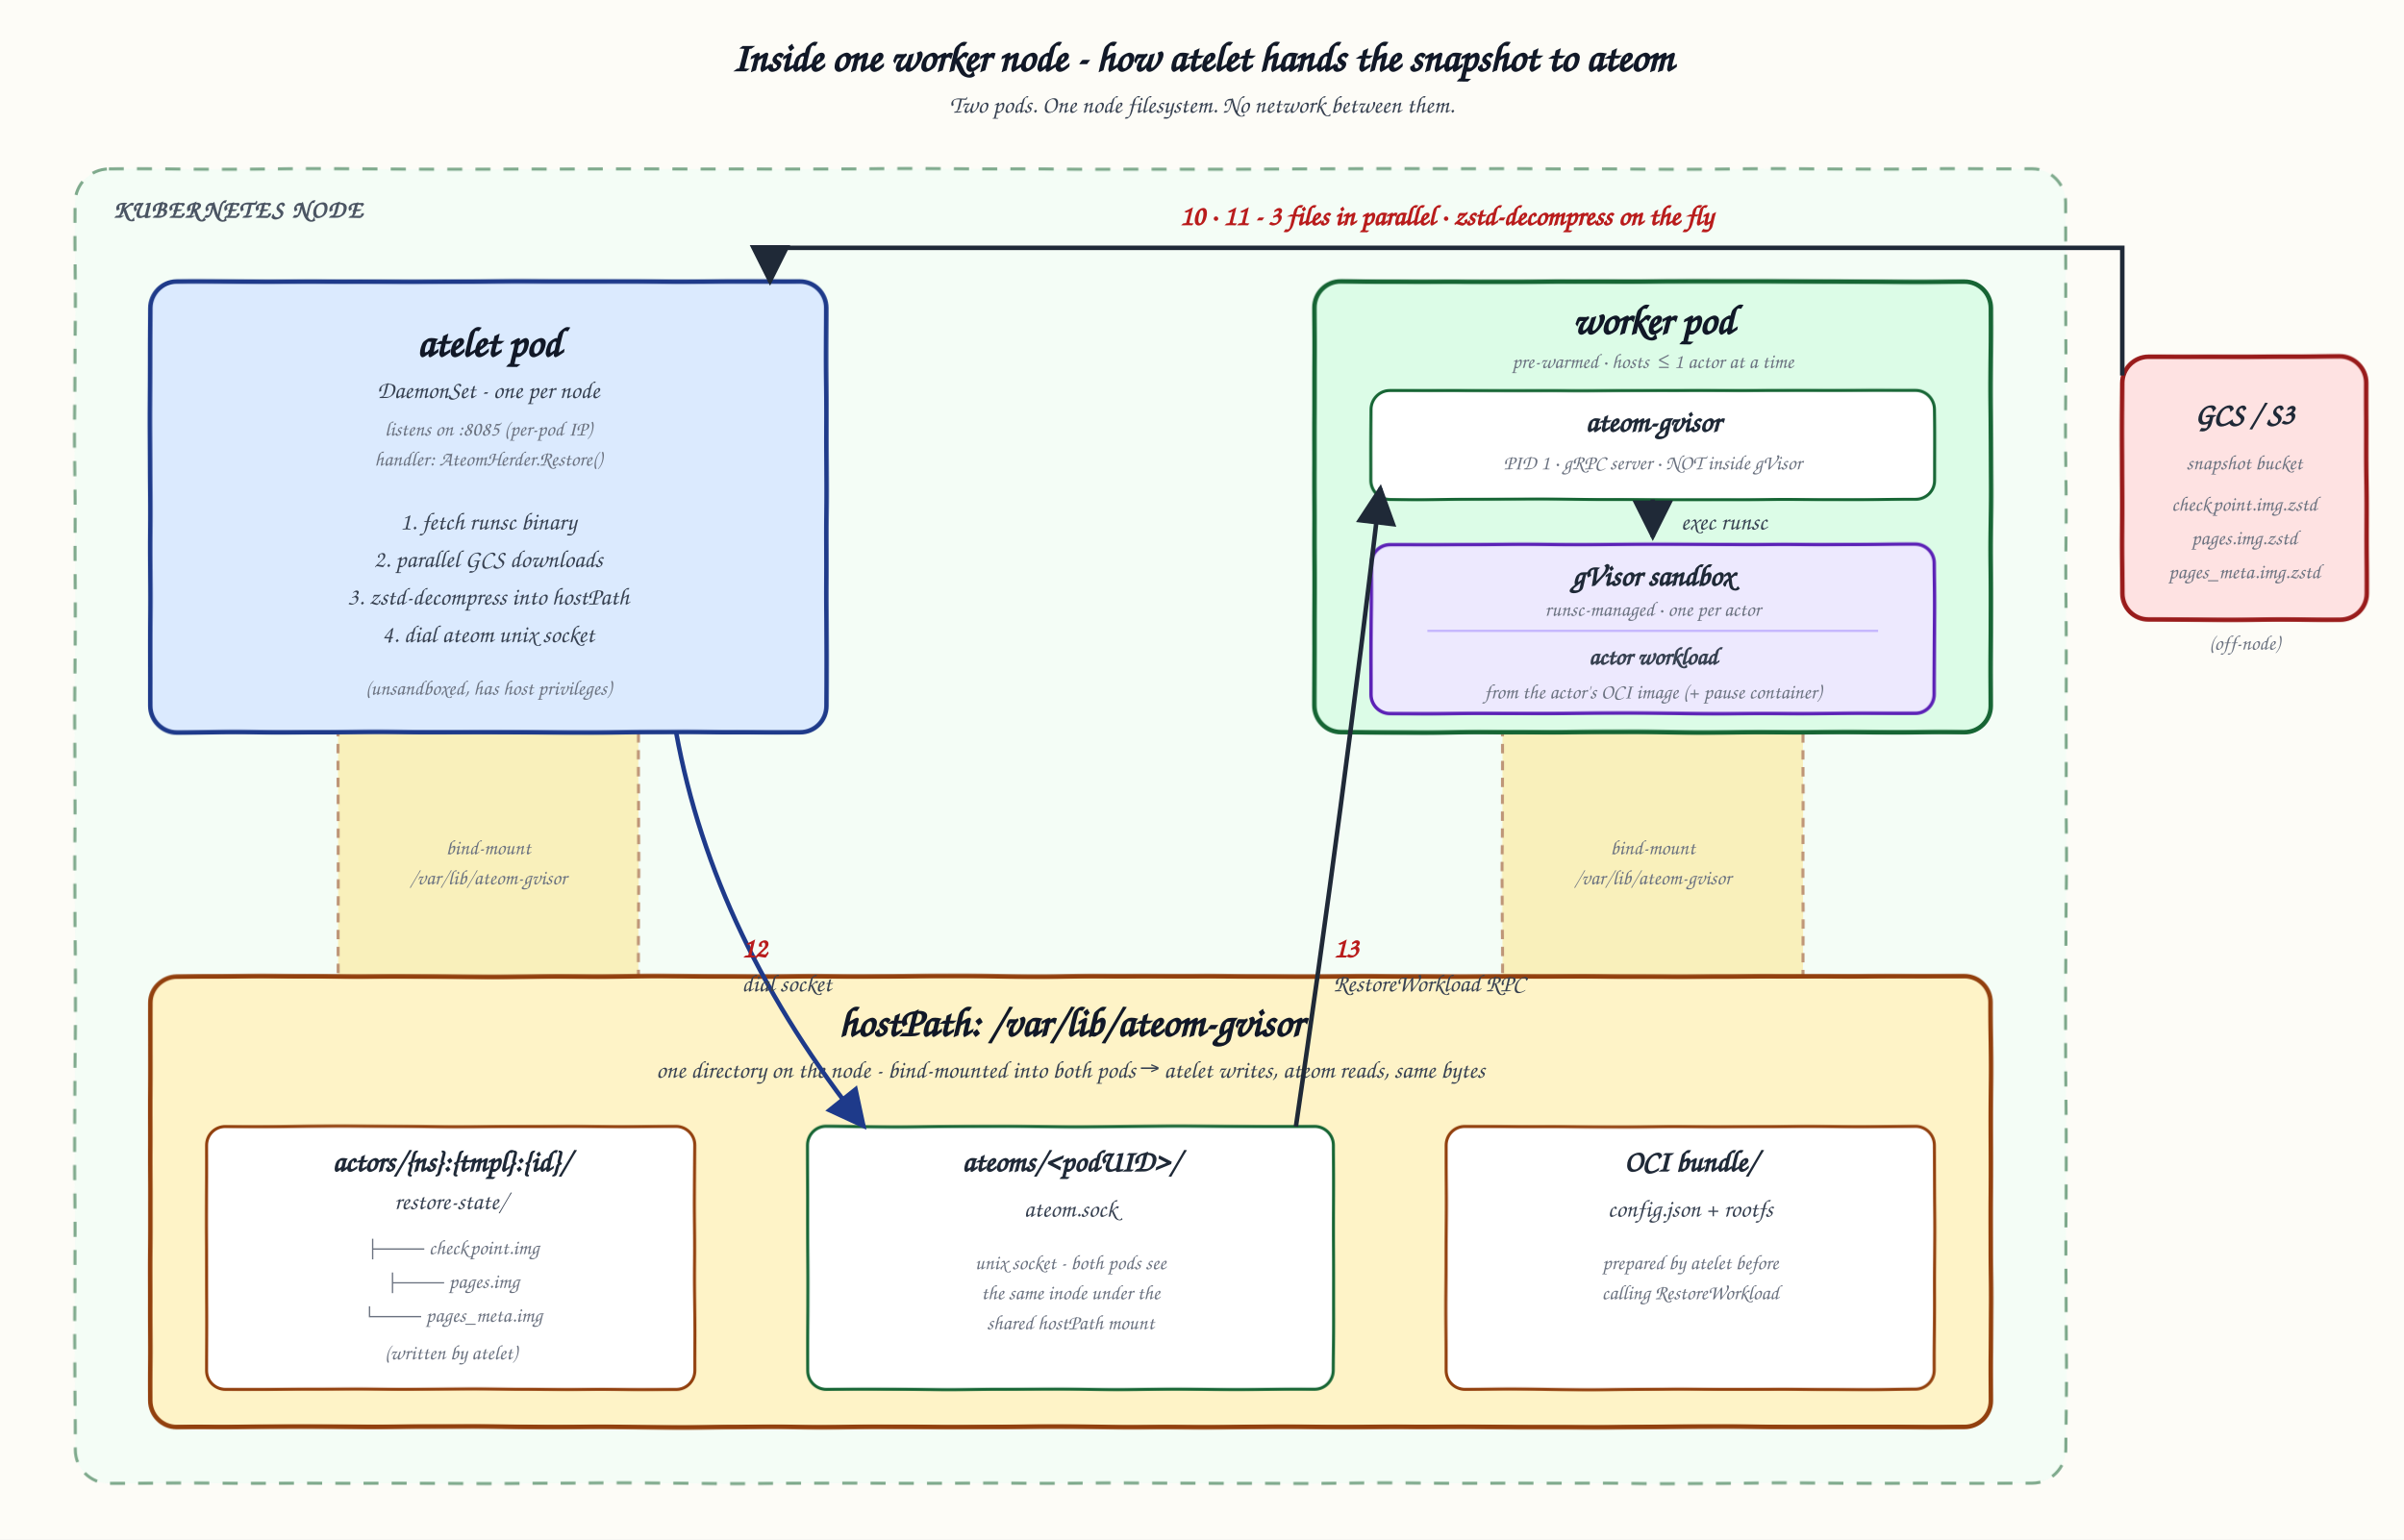
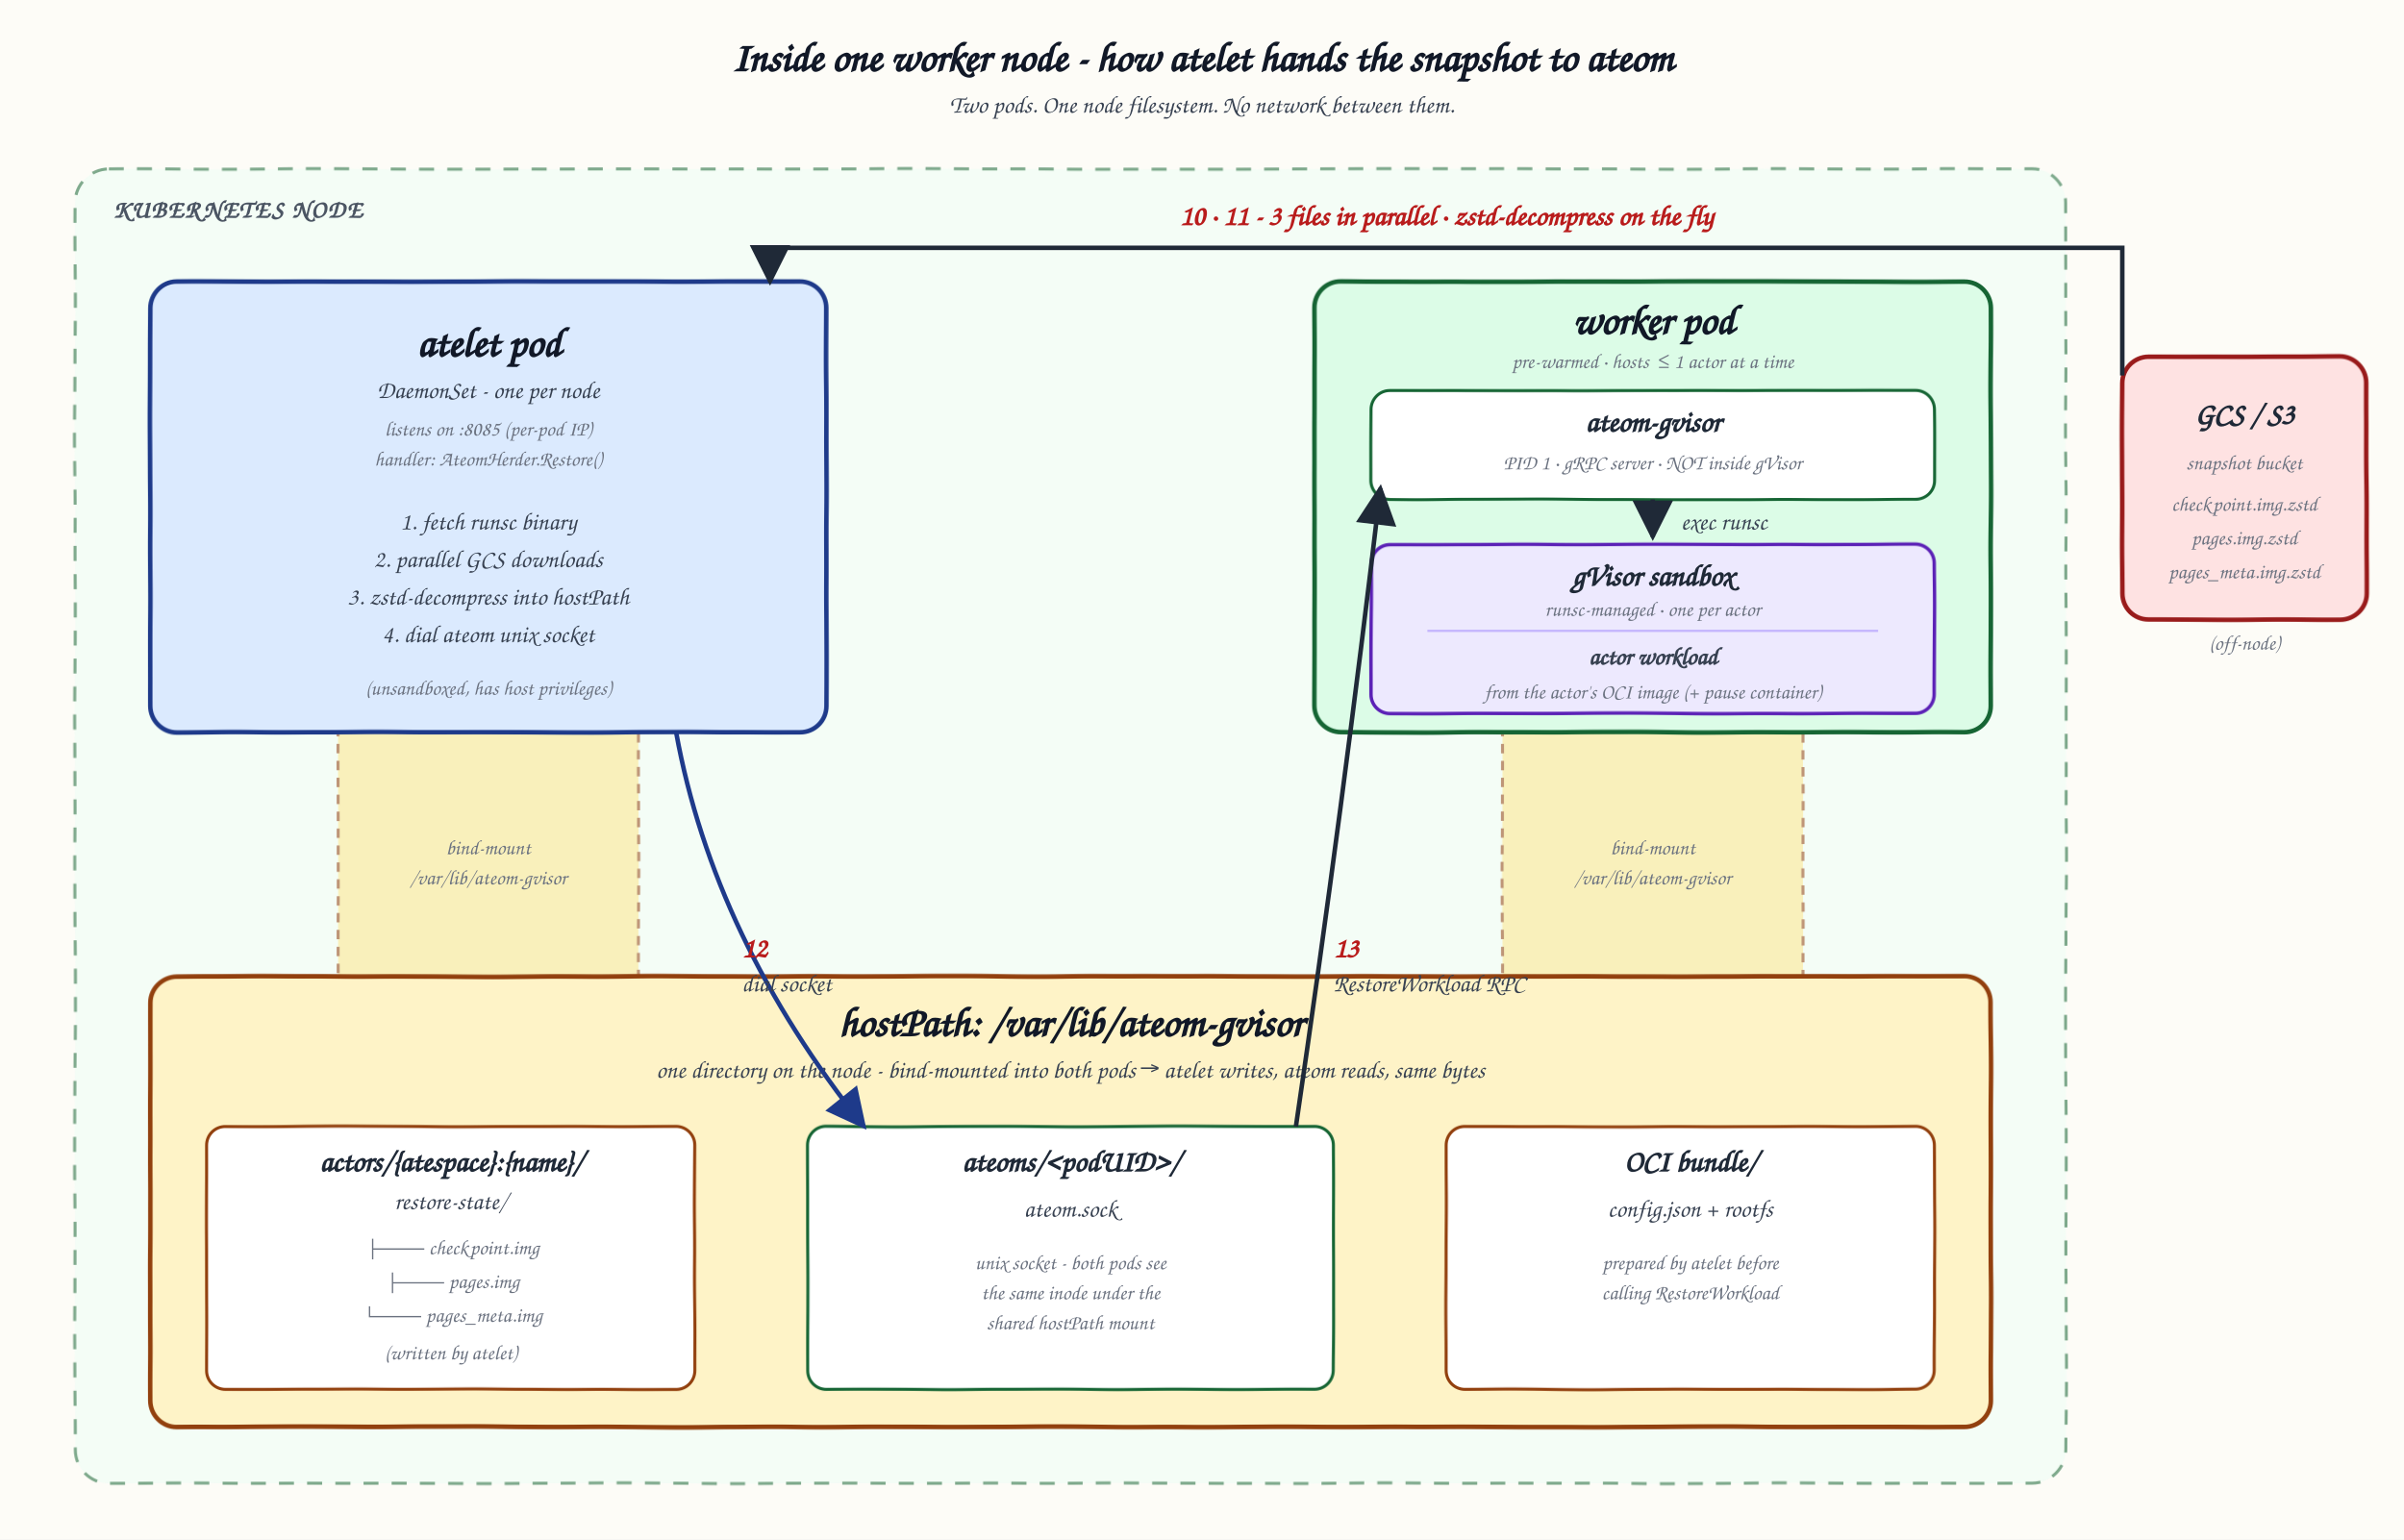
<svg xmlns="http://www.w3.org/2000/svg" viewBox="0 0 1280 820" role="img" aria-labelledby="title desc" font-family="'Comic Sans MS', 'Patrick Hand', 'Caveat', cursive, system-ui, sans-serif">
  <defs>
    <filter id="sketch" x="-2%" y="-2%" width="104%" height="104%">
      <feTurbulence type="fractalNoise" baseFrequency="0.018" numOctaves="2" seed="9" result="noise" />
      <feDisplacementMap in="SourceGraphic" in2="noise" scale="0.8" />
    </filter>
    <filter id="sketch-region" x="-2%" y="-2%" width="104%" height="104%">
      <feTurbulence type="fractalNoise" baseFrequency="0.014" numOctaves="2" seed="21" result="noise" />
      <feDisplacementMap in="SourceGraphic" in2="noise" scale="1.0" />
    </filter>
    <marker id="arrow" viewBox="0 0 10 10" refX="9" refY="5" markerWidth="9" markerHeight="9" orient="auto-start-reverse">
      <path d="M 0 0 L 10 5 L 0 10 z" fill="#1f2937" />
    </marker>
    <marker id="arrow-blue" viewBox="0 0 10 10" refX="9" refY="5" markerWidth="9" markerHeight="9" orient="auto-start-reverse">
      <path d="M 0 0 L 10 5 L 0 10 z" fill="#1e3a8a" />
    </marker>
    <style>
      .box-pod   { fill: #dcfce7; stroke: #166534; stroke-width: 2.4; }
      .box-cp    { fill: #dbeafe; stroke: #1e3a8a; stroke-width: 2.4; }
      .box-st    { fill: #fee2e2; stroke: #991b1b; stroke-width: 2.4; }
      .box-host  { fill: #fef3c7; stroke: #92400e; stroke-width: 2.4; }
      .box-file  { fill: #ffffff; stroke: #92400e; stroke-width: 1.6; }
      .box-sock  { fill: #ffffff; stroke: #166534; stroke-width: 1.6; }
      .box-gvis  { fill: #ffffff; stroke: #166534; stroke-width: 1.6; }
      .box-note  { fill: #fef9c3; stroke: #a16207; stroke-width: 2.4; }

      .label-big   { font-size: 22px; font-weight: 700; fill: #111827; }
      .label-med   { font-size: 16px; font-weight: 700; fill: #1f2937; }
      .label-sm    { font-size: 13px; fill: #374151; }
      .label-tiny  { font-size: 11px; fill: #6b7280; }
      .region-tag  { font-size: 13px; font-weight: 700; fill: #4b5563; letter-spacing: 0.08em; }

      .conn      { fill: none; stroke: #1f2937; stroke-width: 2.4; marker-end: url(#arrow); }
      .conn-blue { fill: none; stroke: #1e3a8a; stroke-width: 2.4; marker-end: url(#arrow-blue); }
      .mount     { fill: #fde68a; stroke: #92400e; stroke-width: 1.6; stroke-dasharray: 5 4; opacity: 0.55; }
      .annot     { font-size: 13px; fill: #374151; font-style: italic; }
      .step      { font-size: 15px; font-weight: 700; fill: #b91c1c; }
    </style>
  </defs>
  <rect width="1280" height="820" fill="#fdfcf7" />
  <text x="640" y="38" text-anchor="middle" class="label-big">Inside one worker node - how atelet hands the snapshot to ateom</text>
  <text x="640" y="60" text-anchor="middle" class="annot">Two pods. One node filesystem. No network between them.</text>
  <g filter="url(#sketch-region)" opacity="0.55">
    <rect x="40" y="90" width="1060" height="700" rx="18" fill="#ecfdf5" stroke="#166534" stroke-width="1.6" stroke-dasharray="8 7" />
  </g>
  <text x="60" y="116" class="region-tag">KUBERNETES NODE</text>
  <g filter="url(#sketch)">
    <rect x="180" y="380" width="160" height="150" rx="6" class="mount" />
    <rect x="800" y="380" width="160" height="150" rx="6" class="mount" />
  </g>
  <text x="260" y="455" text-anchor="middle" class="label-tiny" fill="#92400e">bind-mount</text>
  <text x="260" y="471" text-anchor="middle" class="label-tiny" fill="#92400e">/var/lib/ateom-gvisor</text>
  <text x="880" y="455" text-anchor="middle" class="label-tiny" fill="#92400e">bind-mount</text>
  <text x="880" y="471" text-anchor="middle" class="label-tiny" fill="#92400e">/var/lib/ateom-gvisor</text>
  <g filter="url(#sketch)">
    <rect x="80" y="150" width="360" height="240" rx="14" class="box-cp" />
  </g>
  <text x="260" y="190" text-anchor="middle" class="label-big">atelet pod</text>
  <text x="260" y="212" text-anchor="middle" class="label-sm">DaemonSet - one per node</text>
  <text x="260" y="232" text-anchor="middle" class="label-tiny">listens on :8085 (per-pod IP)</text>
  <text x="260" y="248" text-anchor="middle" class="label-tiny">handler: AteomHerder.Restore()</text>
  <text x="260" y="282" text-anchor="middle" class="label-sm">1. fetch runsc binary</text>
  <text x="260" y="302" text-anchor="middle" class="label-sm">2. parallel GCS downloads</text>
  <text x="260" y="322" text-anchor="middle" class="label-sm">3. zstd-decompress into hostPath</text>
  <text x="260" y="342" text-anchor="middle" class="label-sm">4. dial ateom unix socket</text>
  <text x="260" y="370" text-anchor="middle" class="label-tiny" fill="#6b7280">(unsandboxed, has host privileges)</text>
  <g filter="url(#sketch)">
    <rect x="700" y="150" width="360" height="240" rx="14" class="box-pod" />
  </g>
  <text x="880" y="178" text-anchor="middle" class="label-big">worker pod</text>
  <text x="880" y="196" text-anchor="middle" class="label-tiny">pre-warmed · hosts ≤1 actor at a time</text>
  <g filter="url(#sketch)">
    <rect x="730" y="208" width="300" height="58" rx="10" class="box-gvis" />
  </g>
  <text x="880" y="230" text-anchor="middle" class="label-med">ateom-gvisor</text>
  <text x="880" y="250" text-anchor="middle" class="label-tiny">PID 1 · gRPC server · NOT inside gVisor</text>
  <path d="M 880 266 L 880 286" class="conn" stroke="#5b21b6" />
  <text x="895" y="282" class="annot" fill="#5b21b6">exec runsc</text>
  <g filter="url(#sketch)">
    <rect x="730" y="290" width="300" height="90" rx="10" fill="#ede9fe" stroke="#5b21b6" stroke-width="1.8" />
  </g>
  <text x="880" y="312" text-anchor="middle" class="label-med" fill="#5b21b6">gVisor sandbox</text>
  <text x="880" y="328" text-anchor="middle" class="label-tiny" fill="#5b21b6">runsc-managed · one per actor</text>
  <line x1="760" y1="336" x2="1000" y2="336" stroke="#c4b5fd" stroke-width="1.2" />
  <text x="880" y="354" text-anchor="middle" class="label-sm" font-weight="700">actor workload</text>
  <text x="880" y="372" text-anchor="middle" class="label-tiny">from the actor's OCI image (+ pause container)</text>
  <g filter="url(#sketch)">
    <rect x="1130" y="190" width="130" height="140" rx="14" class="box-st" />
  </g>
  <text x="1195" y="226" text-anchor="middle" class="label-med">GCS / S3</text>
  <text x="1195" y="250" text-anchor="middle" class="label-tiny">snapshot bucket</text>
  <text x="1195" y="272" text-anchor="middle" class="label-tiny">checkpoint.img.zstd</text>
  <text x="1195" y="290" text-anchor="middle" class="label-tiny">pages.img.zstd</text>
  <text x="1195" y="308" text-anchor="middle" class="label-tiny">pages_meta.img.zstd</text>
  <text x="1195" y="346" text-anchor="middle" class="label-tiny" fill="#991b1b">(off-node)</text>
  <g filter="url(#sketch)">
    <rect x="80" y="520" width="980" height="240" rx="14" class="box-host" />
  </g>
  <text x="570" y="552" text-anchor="middle" class="label-big">hostPath: /var/lib/ateom-gvisor</text>
  <text x="570" y="574" text-anchor="middle" class="annot">one directory on the node - bind-mounted into both pods → atelet writes, ateom reads, same bytes</text>
  <g filter="url(#sketch)">
    <rect x="110" y="600" width="260" height="140" rx="10" class="box-file" />
  </g>
-   <text x="240" y="624" text-anchor="middle" class="label-med">actors/{ns}:{tmpl}:{id}/</text>
+   <text x="240" y="624" text-anchor="middle" class="label-med">actors/{atespace}:{name}/</text>
  <text x="240" y="644" text-anchor="middle" class="label-sm">restore-state/</text>
  <text x="240" y="668" text-anchor="middle" class="label-tiny">├── checkpoint.img</text>
  <text x="240" y="686" text-anchor="middle" class="label-tiny">├── pages.img</text>
  <text x="240" y="704" text-anchor="middle" class="label-tiny">└── pages_meta.img</text>
  <text x="240" y="724" text-anchor="middle" class="label-tiny" fill="#6b7280">(written by atelet)</text>
  <g filter="url(#sketch)">
    <rect x="430" y="600" width="280" height="140" rx="10" class="box-sock" />
  </g>
  <text x="570" y="624" text-anchor="middle" class="label-med">ateoms/&lt;podUID&gt;/</text>
  <text x="570" y="648" text-anchor="middle" class="label-sm">ateom.sock</text>
  <text x="570" y="676" text-anchor="middle" class="label-tiny">unix socket - both pods see</text>
  <text x="570" y="692" text-anchor="middle" class="label-tiny">the same inode under the</text>
  <text x="570" y="708" text-anchor="middle" class="label-tiny">shared hostPath mount</text>
  <g filter="url(#sketch)">
    <rect x="770" y="600" width="260" height="140" rx="10" class="box-file" />
  </g>
  <text x="900" y="624" text-anchor="middle" class="label-med">OCI bundle/</text>
  <text x="900" y="648" text-anchor="middle" class="label-sm">config.json + rootfs</text>
  <text x="900" y="676" text-anchor="middle" class="label-tiny">prepared by atelet before</text>
  <text x="900" y="692" text-anchor="middle" class="label-tiny">calling RestoreWorkload</text>
  <path d="M 1130 200 L 1130 132 L 410 132 L 410 150" class="conn" />
  <text x="770" y="120" text-anchor="middle" class="step">10 · 11 - 3 files in parallel · zstd-decompress on the fly</text>
  <path d="M 360 390 Q 380 500 460 600" class="conn-blue" />
  <text x="395" y="510" class="step">12</text>
  <text x="395" y="528" class="annot">dial socket</text>
  <path d="M 690 600 Q 715 430 735 260" class="conn" />
  <text x="710" y="510" class="step">13</text>
  <text x="710" y="528" class="annot">RestoreWorkload RPC</text>
</svg>
